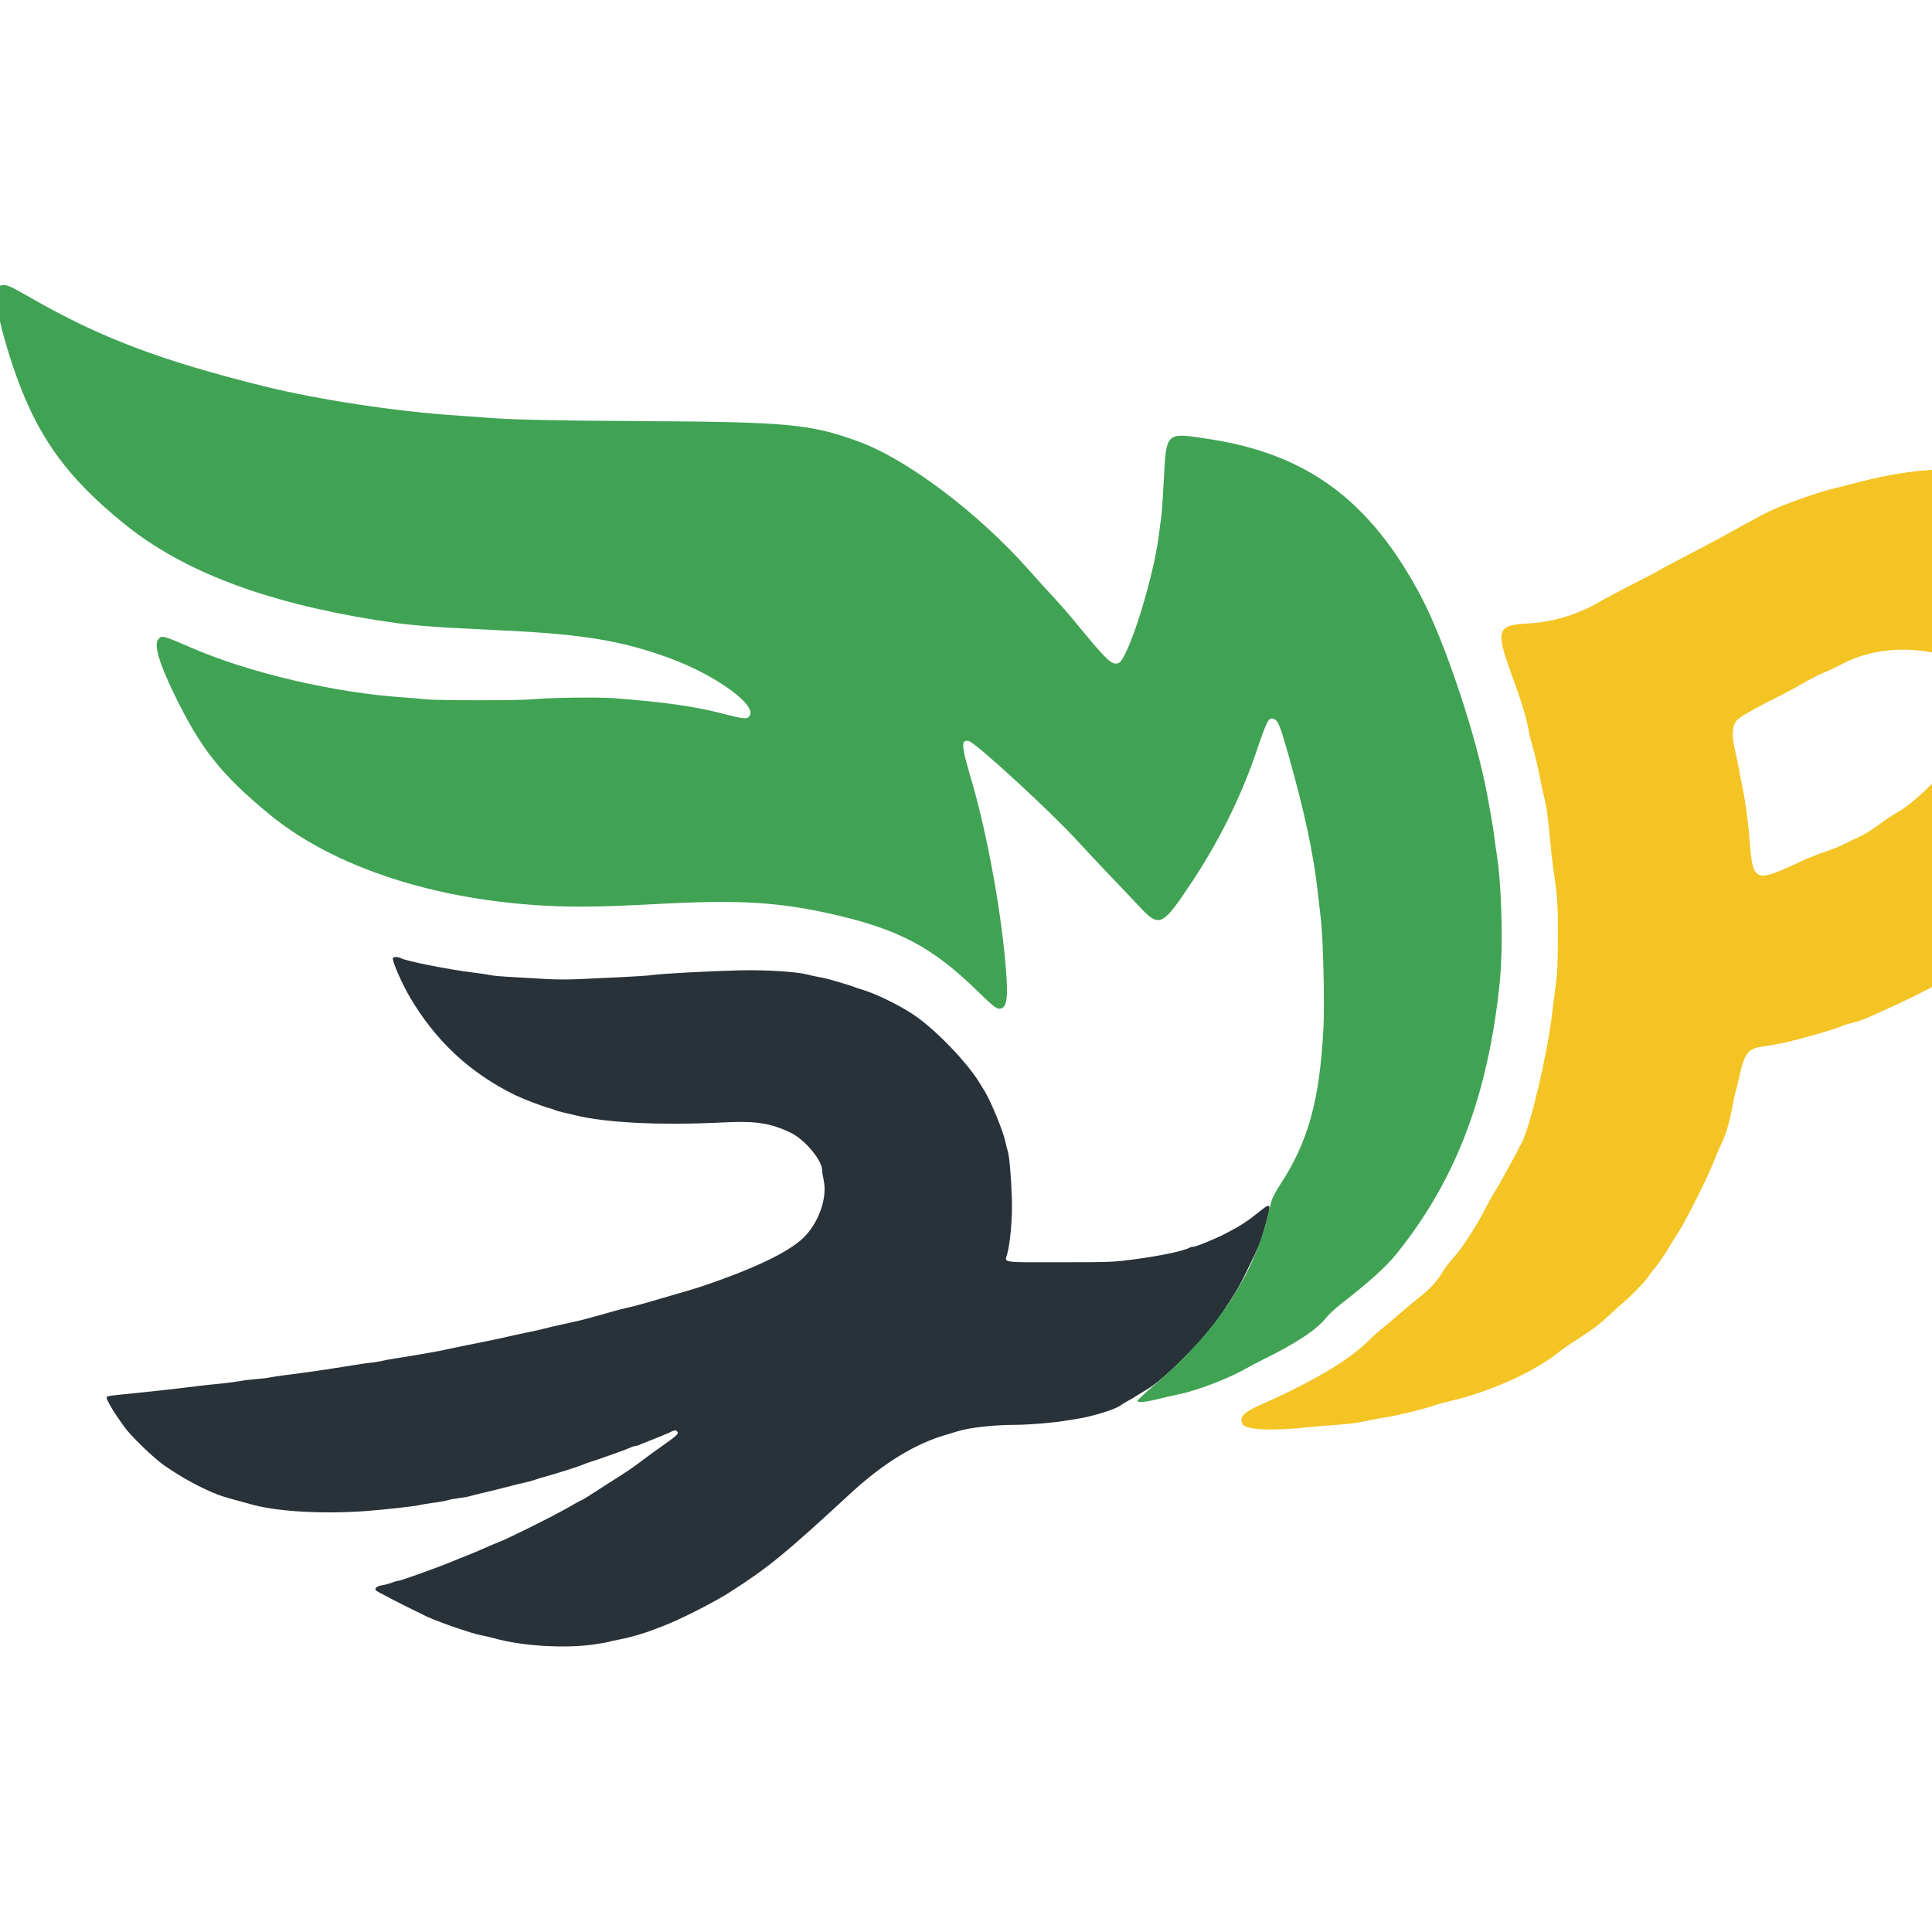
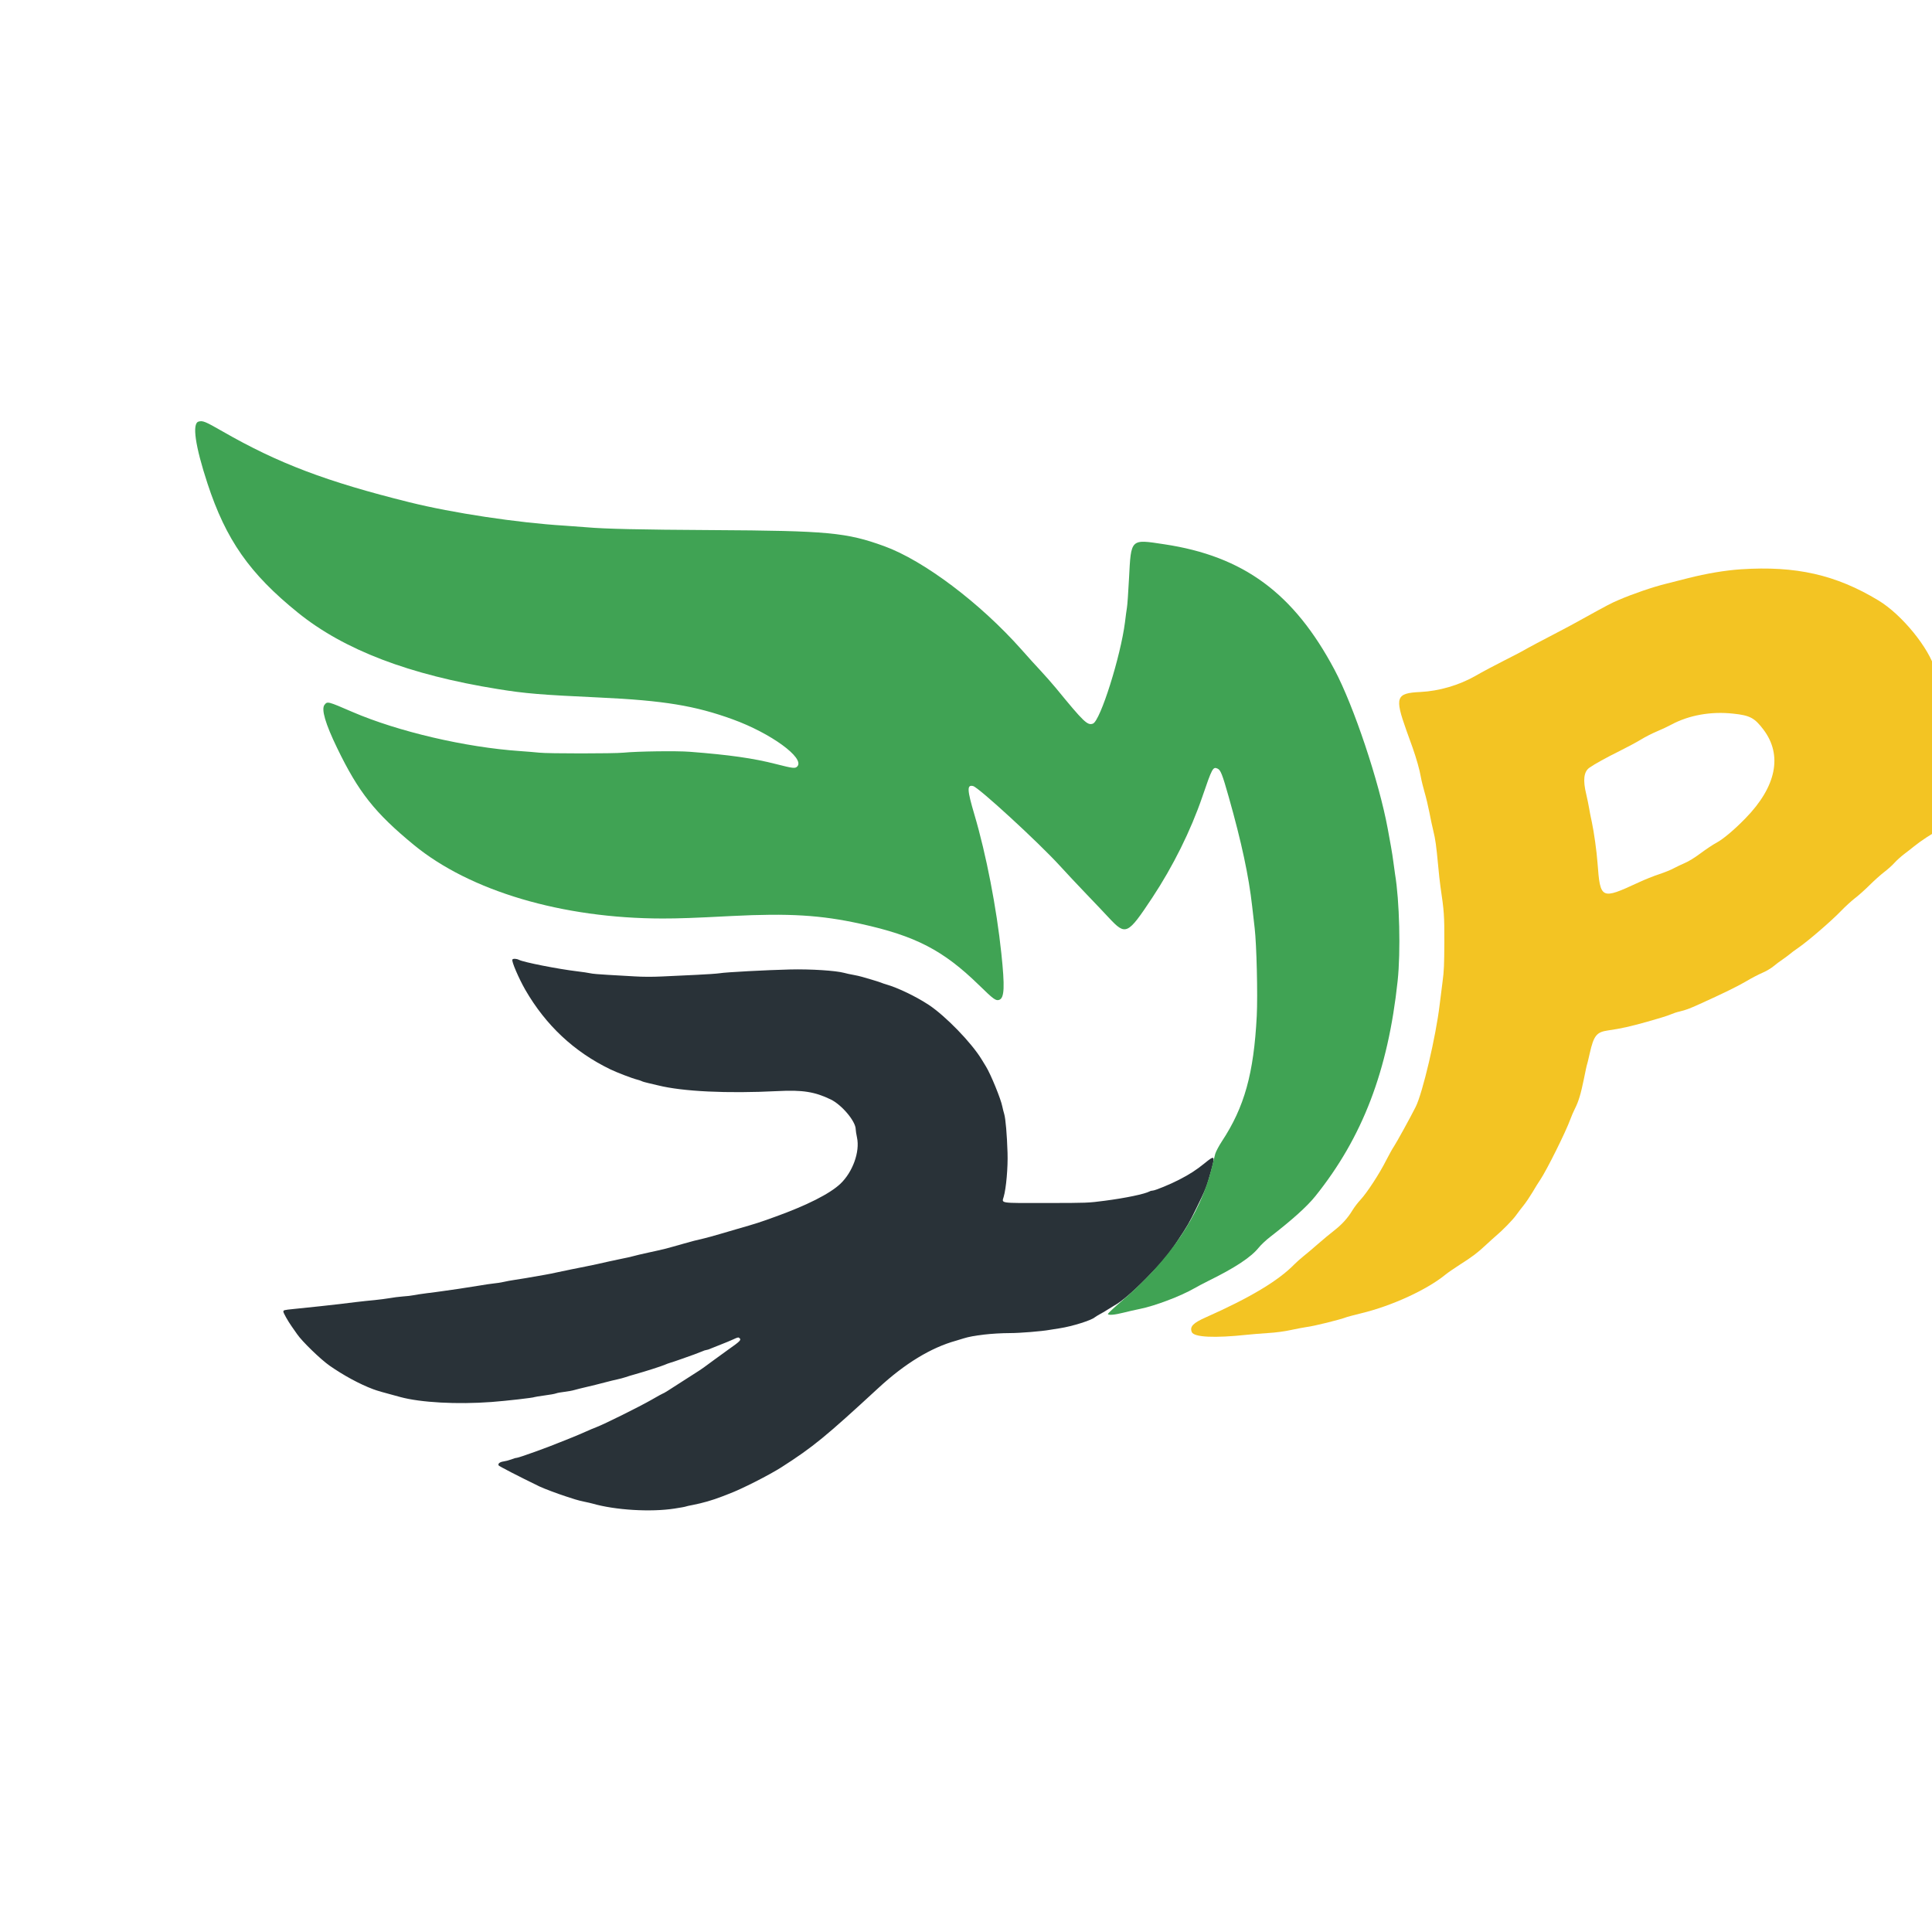
- <svg xmlns="http://www.w3.org/2000/svg" viewBox="28 -258 1920 1920" role="img" aria-label="The Mohsin Project">
+ <svg xmlns="http://www.w3.org/2000/svg" viewBox="-218 -498 2400 2400" role="img" aria-label="The Mohsin Project">
  <g transform="translate(0,1404) scale(0.1,-0.1)" fill="#293238" fill-rule="evenodd">
    <path d="M4185 7100 c-13 -20 79 -233 160 -375 256 -443 606 -770 1055 -988 83 -40 273 -113 334 -128 21 -5 47 -14 57 -19 10 -6 46 -16 81 -24 35 -8 90 -21 123 -29 306 -76 857 -103 1485 -71 310 16 461 -8 660 -104 139 -68 310 -272 310 -371 0 -14 7 -60 16 -102 38 -176 -53 -429 -207 -575 -132 -124 -413 -266 -809 -409 -199 -72 -229 -82 -480 -154 -36 -11 -128 -38 -205 -60 -77 -23 -167 -47 -200 -55 -92 -21 -152 -36 -245 -63 -246 -70 -248 -70 -445 -113 -77 -17 -165 -37 -195 -46 -30 -8 -86 -21 -125 -28 -38 -8 -113 -24 -165 -35 -52 -12 -124 -28 -160 -36 -36 -7 -99 -20 -140 -29 -41 -9 -122 -25 -180 -36 -58 -12 -135 -28 -172 -36 -37 -9 -105 -22 -150 -30 -189 -34 -317 -55 -380 -64 -37 -5 -95 -16 -130 -24 -35 -8 -92 -17 -128 -20 -36 -4 -114 -15 -175 -26 -60 -10 -175 -28 -255 -40 -80 -11 -174 -25 -210 -30 -36 -5 -121 -17 -190 -25 -69 -9 -143 -20 -165 -25 -22 -5 -80 -12 -130 -15 -49 -4 -124 -13 -165 -21 -41 -7 -124 -18 -185 -24 -60 -5 -166 -17 -235 -25 -69 -9 -161 -20 -205 -25 -77 -10 -364 -40 -570 -61 -117 -12 -125 -14 -125 -33 0 -16 57 -117 102 -181 16 -22 47 -67 70 -100 61 -89 290 -311 401 -389 175 -122 374 -230 542 -293 47 -18 123 -40 340 -98 252 -68 704 -93 1131 -61 186 14 519 52 534 61 3 2 58 11 123 20 65 8 130 20 145 26 15 6 61 14 103 19 42 5 99 15 125 23 27 8 92 24 144 36 91 21 129 31 265 66 33 9 87 22 120 29 34 7 81 20 105 28 25 9 81 26 125 38 118 33 325 99 365 117 19 9 49 19 65 24 17 4 80 26 140 47 61 22 133 48 160 57 28 10 69 26 93 36 23 11 49 19 57 19 8 0 34 8 57 19 24 10 81 33 128 51 47 18 114 46 149 62 57 27 65 28 79 14 22 -21 5 -39 -138 -139 -63 -45 -145 -104 -182 -132 -95 -72 -166 -122 -218 -154 -25 -16 -100 -64 -167 -107 -180 -117 -240 -154 -247 -154 -4 0 -69 -36 -145 -80 -145 -83 -587 -303 -681 -338 -30 -11 -91 -37 -135 -57 -44 -20 -120 -52 -170 -72 -49 -19 -115 -45 -145 -58 -148 -62 -518 -195 -542 -195 -10 0 -39 -8 -65 -19 -26 -10 -69 -21 -95 -25 -48 -7 -74 -26 -65 -49 4 -10 246 -135 510 -263 54 -26 228 -91 327 -123 36 -11 88 -28 115 -37 28 -9 79 -22 115 -29 36 -7 81 -18 100 -23 282 -81 723 -108 1019 -62 74 11 138 23 142 26 5 3 43 11 86 19 118 23 242 58 363 105 25 10 63 25 85 33 156 58 504 235 655 332 392 251 548 380 1203 984 328 303 652 500 962 586 28 8 70 21 95 29 119 38 354 65 580 66 118 0 392 22 490 40 30 5 87 14 126 20 151 23 391 98 434 136 9 7 38 25 65 40 28 14 73 41 100 59 28 18 64 40 80 49 85 46 226 166 389 331 200 202 272 288 388 462 131 197 148 227 239 413 119 242 128 265 181 455 56 204 51 210 -80 103 -100 -81 -184 -136 -315 -203 -107 -56 -300 -135 -328 -135 -11 0 -28 -4 -38 -10 -62 -33 -296 -82 -556 -116 -206 -27 -220 -28 -729 -28 -587 -1 -552 -6 -528 76 31 104 54 368 48 548 -7 225 -24 423 -41 480 -8 25 -18 68 -24 95 -17 91 -143 399 -202 495 -15 25 -40 65 -55 90 -126 207 -445 536 -655 676 -158 104 -383 213 -529 255 -19 5 -51 16 -70 24 -19 7 -69 23 -110 35 -41 12 -95 28 -120 35 -25 7 -74 19 -110 25 -36 6 -87 17 -115 25 -105 28 -414 48 -669 42 -293 -7 -801 -34 -876 -47 -30 -5 -161 -14 -290 -20 -129 -6 -321 -15 -426 -20 -119 -6 -247 -5 -340 1 -82 5 -231 13 -332 19 -100 5 -200 14 -221 20 -21 5 -94 16 -162 24 -235 28 -662 112 -721 142 -32 16 -74 18 -83 4z" />
  </g>
  <g transform="translate(0,1404) scale(0.1,-0.1)" fill="#40a354" fill-rule="evenodd">
    <path d="M287 13783 c-83 -22 -43 -301 110 -768 230 -701 524 -1121 1123 -1605 572 -463 1383 -773 2485 -950 345 -56 535 -71 1265 -105 795 -37 1184 -101 1652 -271 472 -171 897 -480 803 -584 -26 -29 -51 -26 -267 29 -280 72 -578 114 -1068 152 -164 13 -655 6 -825 -11 -121 -12 -938 -12 -1045 0 -47 5 -155 14 -241 20 -675 46 -1515 242 -2081 486 -308 133 -311 134 -347 88 -42 -54 11 -235 157 -536 265 -548 468 -805 952 -1203 698 -574 1845 -914 3089 -915 202 0 381 6 861 31 711 36 1108 12 1601 -97 683 -150 1027 -329 1470 -761 182 -178 211 -199 253 -183 63 24 69 162 25 577 -59 562 -189 1233 -334 1722 -92 311 -95 376 -16 356 70 -18 808 -696 1075 -988 76 -84 225 -242 330 -352 106 -110 232 -243 280 -295 211 -226 232 -216 541 250 257 389 476 830 620 1250 123 360 133 378 190 352 38 -17 59 -70 139 -353 159 -562 249 -982 291 -1359 9 -80 23 -201 31 -270 24 -206 39 -827 26 -1090 -37 -717 -153 -1133 -434 -1559 -39 -60 -74 -127 -82 -155 -7 -28 -28 -109 -45 -179 -142 -579 -526 -1146 -1119 -1651 -95 -81 -171 -153 -169 -159 6 -18 84 -11 195 17 53 14 144 34 202 46 186 37 505 158 676 256 38 22 116 63 174 92 332 163 530 294 626 413 27 34 92 95 144 135 277 215 455 375 559 504 587 731 904 1559 1023 2675 39 364 23 999 -32 1325 -5 30 -14 96 -20 145 -6 50 -20 140 -31 200 -11 61 -29 160 -40 220 -108 586 -422 1525 -661 1975 -505 950 -1129 1411 -2116 1559 -421 64 -411 74 -437 -424 -9 -170 -20 -335 -26 -365 -5 -30 -16 -111 -24 -179 -54 -425 -306 -1225 -398 -1260 -68 -26 -114 19 -462 444 -50 60 -133 154 -185 210 -52 55 -161 175 -241 266 -511 576 -1212 1105 -1704 1284 -469 170 -694 192 -2140 200 -900 5 -1334 15 -1558 35 -62 5 -184 14 -272 20 -587 36 -1391 157 -1930 291 -1030 256 -1629 483 -2320 880 -217 124 -245 136 -298 122z" />
  </g>
  <g transform="translate(0,1404) scale(0.1,-0.1)" fill="#f3c423" fill-rule="evenodd">
    <path d="M19445 11948 c-194 -13 -425 -52 -655 -110 -107 -28 -231 -59 -275 -70 -160 -39 -411 -125 -585 -200 -93 -39 -147 -68 -440 -230 -80 -45 -190 -104 -245 -133 -228 -118 -491 -258 -502 -267 -6 -5 -108 -58 -225 -117 -117 -59 -285 -148 -373 -199 -200 -114 -451 -187 -679 -198 -305 -14 -323 -63 -175 -478 22 -61 56 -156 76 -211 48 -137 88 -277 103 -366 7 -41 28 -126 46 -189 19 -63 45 -175 60 -250 14 -74 36 -178 49 -230 26 -105 37 -185 60 -430 8 -91 21 -210 29 -265 45 -304 49 -356 48 -690 -1 -275 -4 -357 -22 -490 -12 -88 -28 -216 -36 -285 -46 -392 -212 -1100 -298 -1270 -65 -130 -237 -442 -268 -488 -18 -26 -62 -105 -99 -177 -81 -162 -237 -401 -316 -486 -33 -35 -79 -95 -102 -133 -59 -98 -131 -177 -230 -254 -47 -36 -138 -112 -201 -167 -63 -55 -144 -124 -180 -152 -36 -29 -85 -73 -110 -98 -201 -206 -552 -416 -1102 -660 -158 -70 -201 -115 -173 -183 27 -64 284 -76 685 -33 52 6 167 15 255 21 103 6 208 20 295 39 74 16 160 32 190 36 96 12 416 91 504 125 14 5 92 25 172 45 382 92 817 291 1051 482 29 24 111 80 181 125 154 98 216 145 324 246 46 43 101 92 123 111 80 67 205 195 247 253 24 34 67 90 96 126 29 36 78 109 109 161 31 53 74 123 97 156 80 119 316 593 373 750 14 39 39 97 56 130 47 93 74 183 113 373 19 97 37 179 40 183 2 4 17 65 33 137 49 216 84 261 223 281 172 25 272 48 488 108 129 36 260 76 290 90 30 13 82 31 116 38 77 19 114 32 249 93 290 131 469 219 575 281 63 38 153 85 200 105 48 20 110 57 140 82 30 25 82 64 115 86 33 23 71 51 85 63 14 13 66 52 116 86 123 86 407 331 524 453 52 54 131 126 175 160 44 33 125 106 180 161 55 55 137 128 181 162 45 34 104 87 130 117 27 30 81 78 119 107 39 29 94 72 123 96 77 63 228 162 281 186 25 11 73 37 106 58 52 32 269 150 445 241 68 35 275 111 373 137 39 10 133 37 207 59 144 44 188 52 398 77 177 20 255 19 465 -6 266 -31 327 -2 327 157 0 95 -133 354 -241 469 -20 22 -56 67 -78 100 -296 429 -1067 685 -1748 581 -201 -31 -232 -16 -272 129 -76 274 -415 690 -706 866 -529 320 -1027 432 -1710 387z m-95 -1793 c209 -22 265 -52 376 -198 240 -317 161 -709 -223 -1102 -139 -143 -276 -258 -359 -303 -44 -23 -133 -83 -199 -132 -75 -56 -147 -100 -194 -120 -42 -18 -103 -47 -137 -65 -33 -19 -115 -52 -181 -74 -66 -21 -183 -68 -260 -104 -464 -215 -474 -211 -508 243 -10 143 -45 389 -70 505 -14 61 -29 141 -35 178 -6 37 -22 114 -35 170 -43 176 -31 280 39 330 60 43 212 127 376 208 91 45 208 108 261 140 52 32 143 79 201 103 58 24 139 62 179 84 220 118 492 167 769 137z" />
  </g>
</svg>
